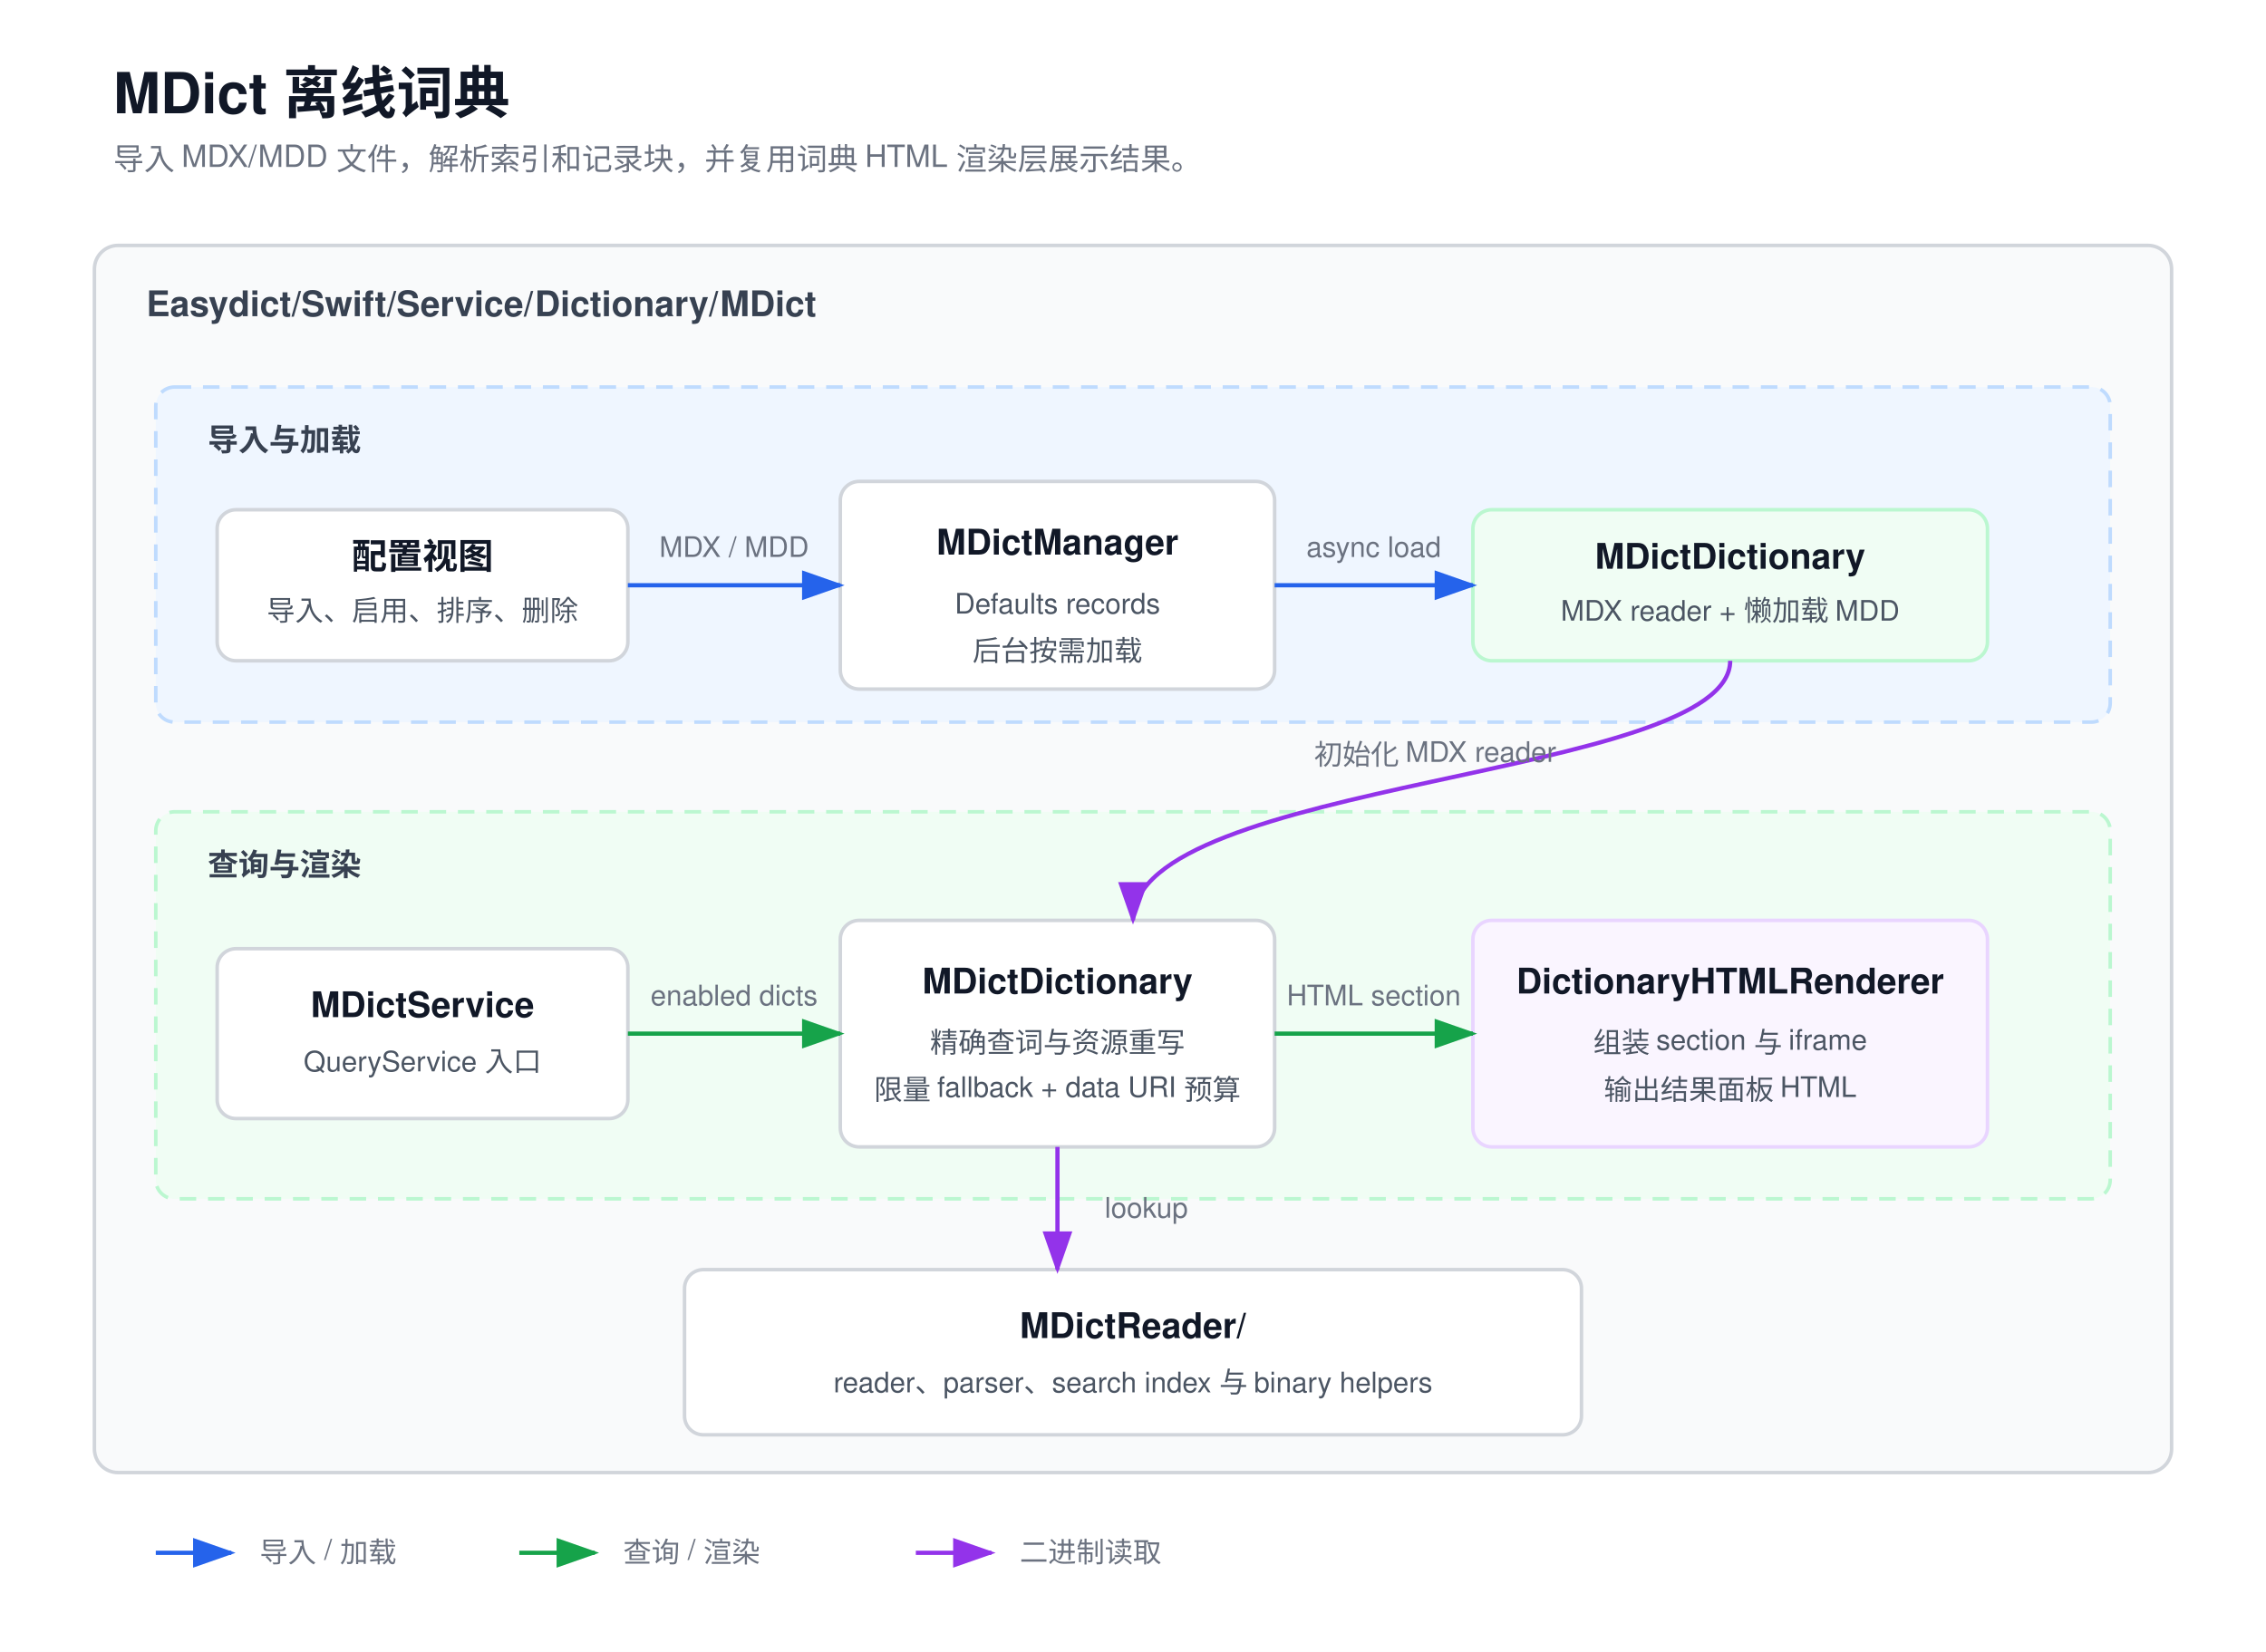
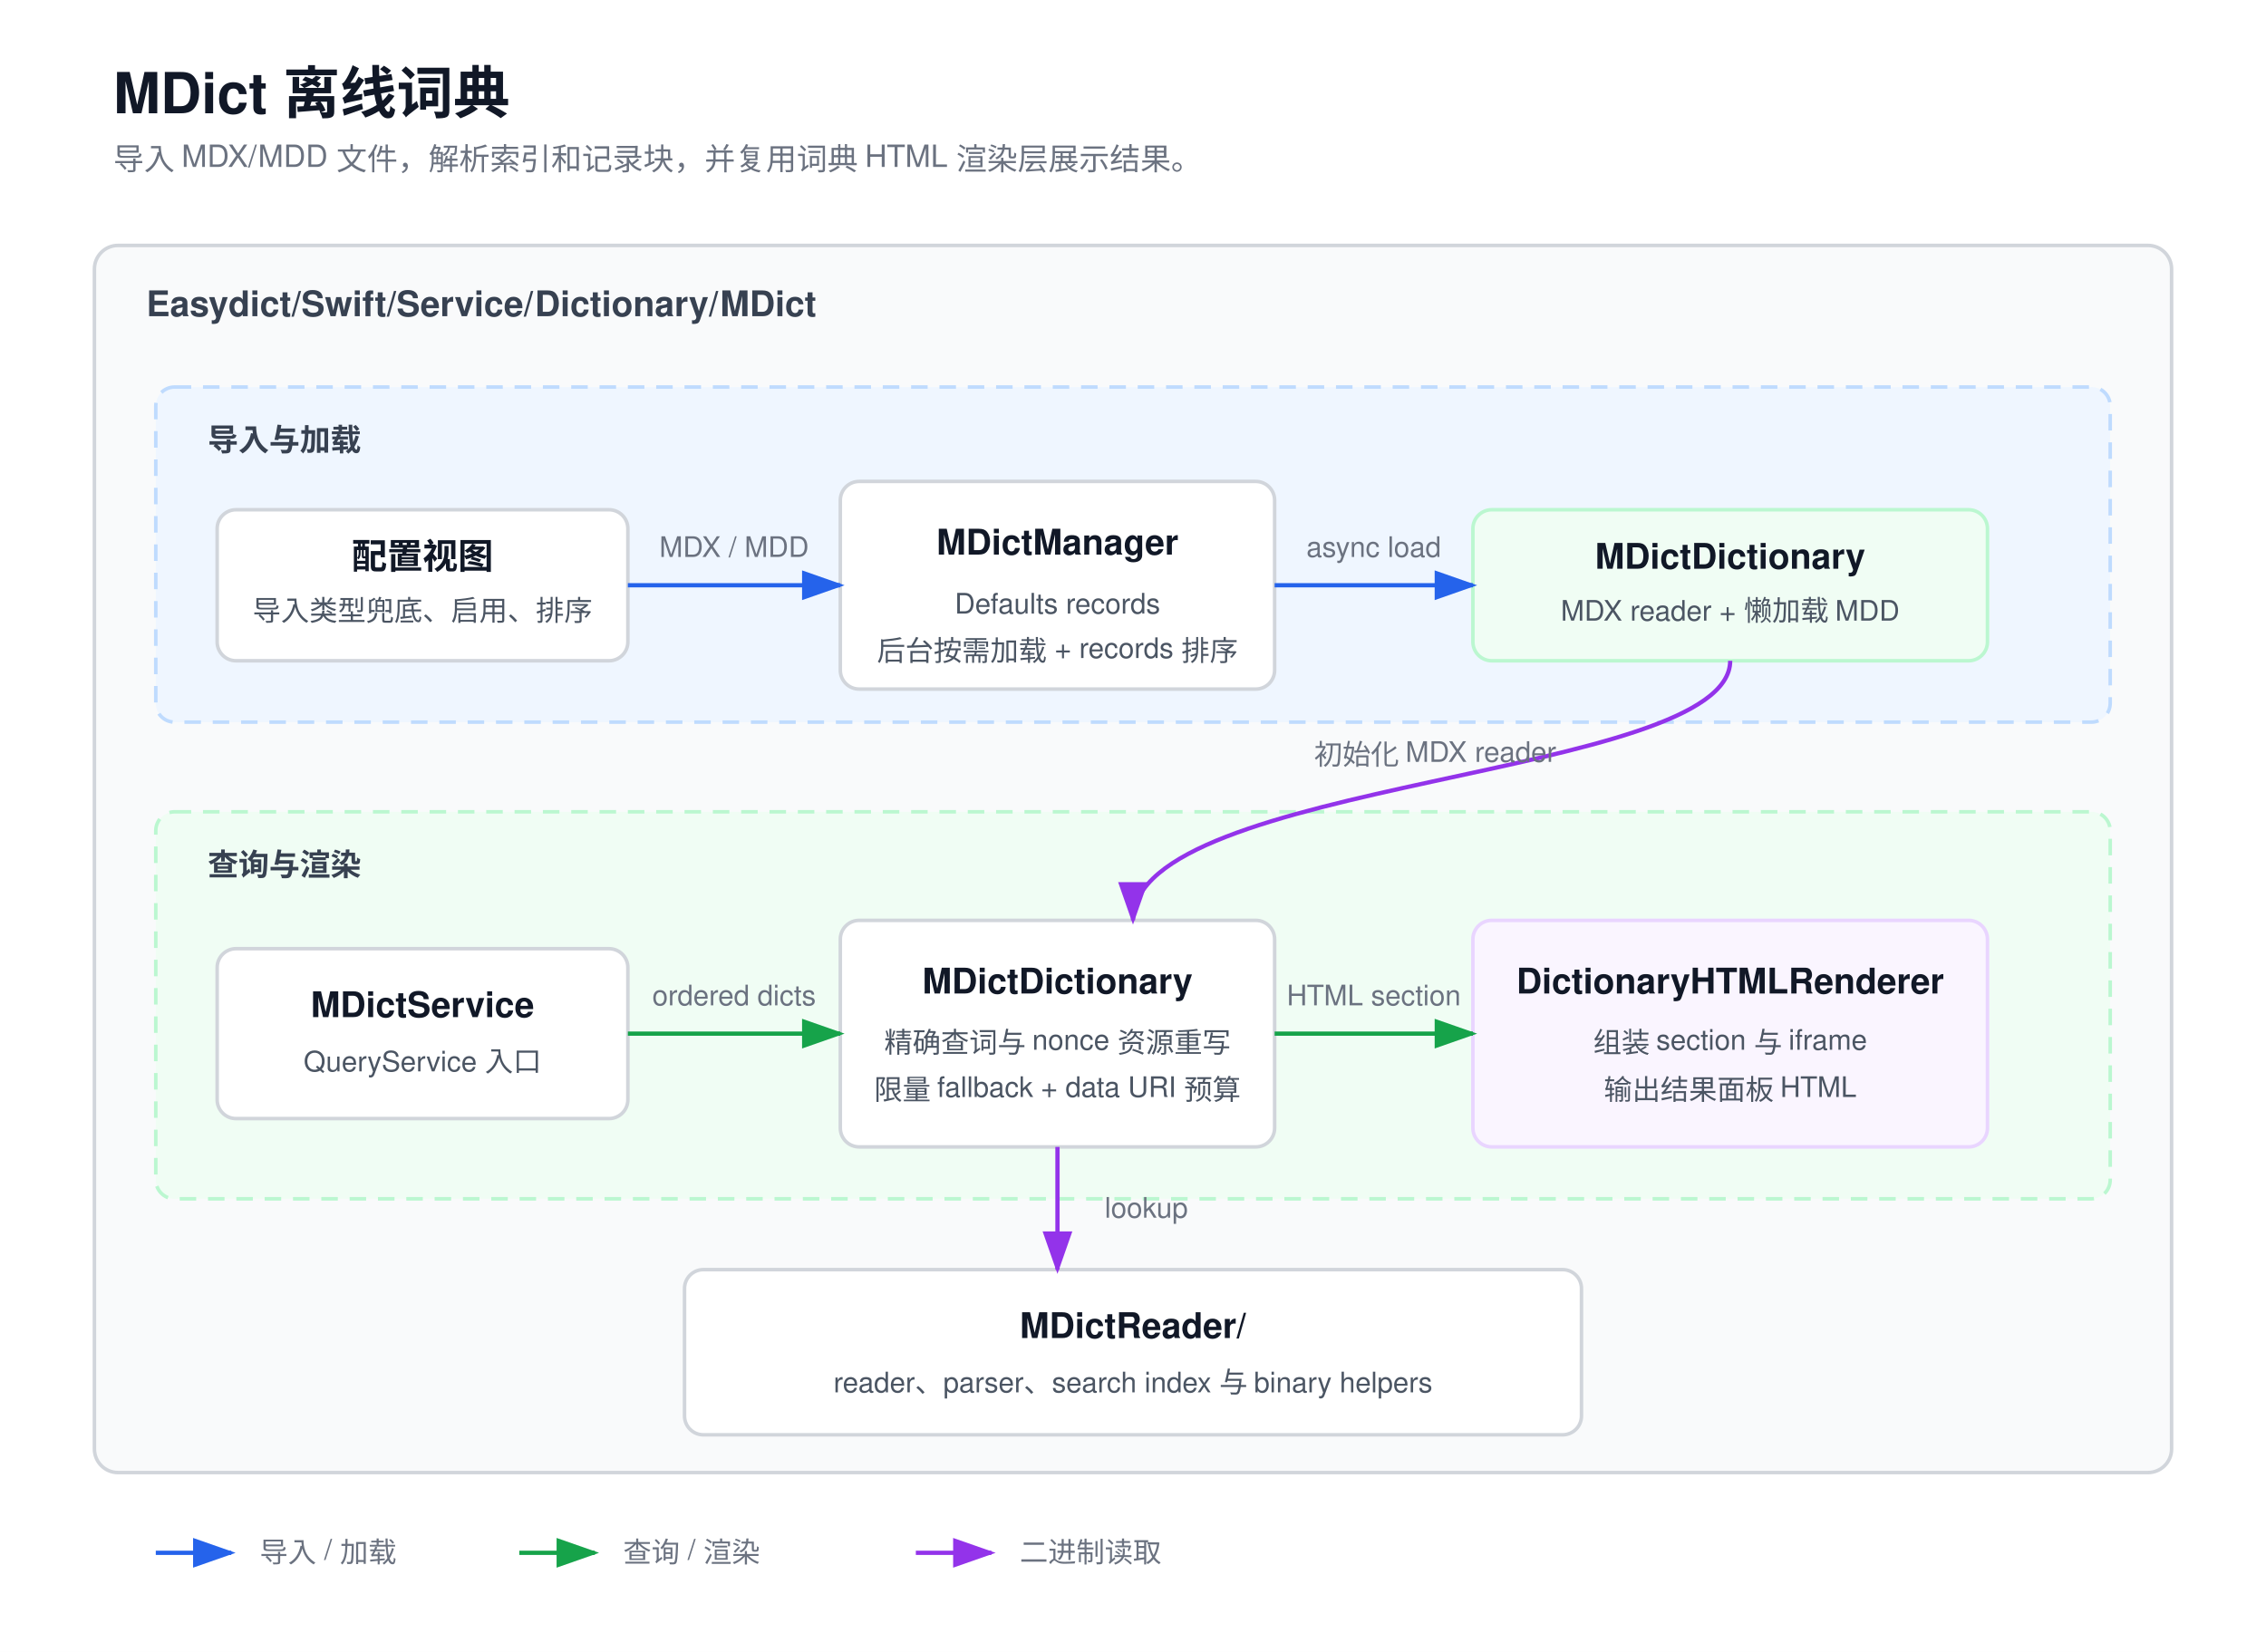
<svg xmlns="http://www.w3.org/2000/svg" viewBox="0 0 960 700" width="960" height="700" role="img" aria-labelledby="title desc">
  <style>
    text {
      font-family: 'Helvetica Neue', Helvetica, Arial, 'PingFang SC', 'Microsoft YaHei', sans-serif;
    }
    .title { fill: #111827; font-size: 24px; font-weight: 600; }
    .subtitle { fill: #6b7280; font-size: 13px; }
    .group-title { fill: #374151; font-size: 15px; font-weight: 600; }
    .box-title { fill: #111827; font-size: 15px; font-weight: 600; }
    .box-text { fill: #4b5563; font-size: 12px; }
    .label { fill: #6b7280; font-size: 12px; }
    .lane-title { fill: #374151; font-size: 13px; font-weight: 600; }
  </style>
  <defs>
    <marker id="arrow-blue" markerWidth="10" markerHeight="7" refX="9" refY="3.5" orient="auto">
      <polygon points="0 0, 10 3.5, 0 7" fill="#2563eb" />
    </marker>
    <marker id="arrow-green" markerWidth="10" markerHeight="7" refX="9" refY="3.5" orient="auto">
      <polygon points="0 0, 10 3.5, 0 7" fill="#16a34a" />
    </marker>
    <marker id="arrow-purple" markerWidth="10" markerHeight="7" refX="9" refY="3.5" orient="auto">
      <polygon points="0 0, 10 3.5, 0 7" fill="#9333ea" />
    </marker>
  </defs>
  <rect width="960" height="700" fill="#ffffff" />
  <text x="48" y="48" class="title">MDict 离线词典</text>
  <text x="48" y="72" class="subtitle">导入 MDX/MDD 文件，解析索引和记录块，并复用词典 HTML 渲染层展示结果。</text>
  <rect x="40" y="104" width="880" height="520" rx="10" ry="10" fill="#f9fafb" stroke="#d1d5db" stroke-width="1.5" />
  <text x="62" y="134" class="group-title">Easydict/Swift/Service/Dictionary/MDict</text>
  <rect x="66" y="164" width="828" height="142" rx="8" ry="8" fill="#eff6ff" stroke="#bfdbfe" stroke-width="1.5" stroke-dasharray="7 5" />
  <text x="88" y="191" class="lane-title">导入与加载</text>
  <rect x="92" y="216" width="174" height="64" rx="8" ry="8" fill="#ffffff" stroke="#d1d5db" stroke-width="1.5" />
  <text x="179" y="241" text-anchor="middle" class="box-title">配置视图</text>
-   <text x="179" y="263" text-anchor="middle" class="box-text">导入、启用、排序、删除</text>
+   <text x="179" y="263" text-anchor="middle" class="box-text">导入类型兜底、启用、排序</text>
  <rect x="356" y="204" width="184" height="88" rx="8" ry="8" fill="#ffffff" stroke="#d1d5db" stroke-width="1.5" />
  <text x="448" y="235" text-anchor="middle" class="box-title">MDictManager</text>
  <text x="448" y="260" text-anchor="middle" class="box-text">Defaults records</text>
-   <text x="448" y="280" text-anchor="middle" class="box-text">后台按需加载</text>
+   <text x="448" y="280" text-anchor="middle" class="box-text">后台按需加载 + records 排序</text>
  <rect x="624" y="216" width="218" height="64" rx="8" ry="8" fill="#f0fdf4" stroke="#bbf7d0" stroke-width="1.5" />
  <text x="733" y="241" text-anchor="middle" class="box-title">MDictDictionary</text>
  <text x="733" y="263" text-anchor="middle" class="box-text">MDX reader + 懒加载 MDD</text>
  <path d="M266 248 H356" stroke="#2563eb" stroke-width="1.8" fill="none" marker-end="url(#arrow-blue)" />
  <text x="311" y="236" text-anchor="middle" class="label">MDX / MDD</text>
  <path d="M540 248 H624" stroke="#2563eb" stroke-width="1.8" fill="none" marker-end="url(#arrow-blue)" />
  <text x="582" y="236" text-anchor="middle" class="label">async load</text>
  <rect x="66" y="344" width="828" height="164" rx="8" ry="8" fill="#f0fdf4" stroke="#bbf7d0" stroke-width="1.5" stroke-dasharray="7 5" />
  <text x="88" y="371" class="lane-title">查询与渲染</text>
  <rect x="92" y="402" width="174" height="72" rx="8" ry="8" fill="#ffffff" stroke="#d1d5db" stroke-width="1.5" />
  <text x="179" y="431" text-anchor="middle" class="box-title">MDictService</text>
  <text x="179" y="454" text-anchor="middle" class="box-text">QueryService 入口</text>
  <rect x="356" y="390" width="184" height="96" rx="8" ry="8" fill="#ffffff" stroke="#d1d5db" stroke-width="1.5" />
  <text x="448" y="421" text-anchor="middle" class="box-title">MDictDictionary</text>
-   <text x="448" y="446" text-anchor="middle" class="box-text">精确查词与资源重写</text>
+   <text x="448" y="446" text-anchor="middle" class="box-text">精确查词与 nonce 资源重写</text>
  <text x="448" y="466" text-anchor="middle" class="box-text">限量 fallback + data URI 预算</text>
  <rect x="624" y="390" width="218" height="96" rx="8" ry="8" fill="#faf5ff" stroke="#e9d5ff" stroke-width="1.5" />
  <text x="733" y="421" text-anchor="middle" class="box-title">DictionaryHTMLRenderer</text>
  <text x="733" y="446" text-anchor="middle" class="box-text">组装 section 与 iframe</text>
  <text x="733" y="466" text-anchor="middle" class="box-text">输出结果面板 HTML</text>
  <path d="M266 438 H356" stroke="#16a34a" stroke-width="1.8" fill="none" marker-end="url(#arrow-green)" />
-   <text x="311" y="426" text-anchor="middle" class="label">enabled dicts</text>
+   <text x="311" y="426" text-anchor="middle" class="label">ordered dicts</text>
  <path d="M540 438 H624" stroke="#16a34a" stroke-width="1.8" fill="none" marker-end="url(#arrow-green)" />
  <text x="582" y="426" text-anchor="middle" class="label">HTML section</text>
  <rect x="290" y="538" width="380" height="70" rx="8" ry="8" fill="#ffffff" stroke="#d1d5db" stroke-width="1.5" />
  <text x="480" y="567" text-anchor="middle" class="box-title">MDictReader/</text>
  <text x="480" y="590" text-anchor="middle" class="box-text">reader、parser、search index 与 binary helpers</text>
  <path d="M733 280 C733 330 480 330 480 390" stroke="#9333ea" stroke-width="1.8" fill="none" marker-end="url(#arrow-purple)" />
  <text x="608" y="324" text-anchor="middle" class="label">初始化 MDX reader</text>
  <path d="M448 486 V538" stroke="#9333ea" stroke-width="1.8" fill="none" marker-end="url(#arrow-purple)" />
  <text x="468" y="516" class="label">lookup</text>
  <g transform="translate(66, 650)">
    <line x1="0" y1="8" x2="32" y2="8" stroke="#2563eb" stroke-width="1.8" marker-end="url(#arrow-blue)" />
    <text x="44" y="12" class="label">导入 / 加载</text>
    <line x1="154" y1="8" x2="186" y2="8" stroke="#16a34a" stroke-width="1.8" marker-end="url(#arrow-green)" />
    <text x="198" y="12" class="label">查询 / 渲染</text>
    <line x1="322" y1="8" x2="354" y2="8" stroke="#9333ea" stroke-width="1.8" marker-end="url(#arrow-purple)" />
    <text x="366" y="12" class="label">二进制读取</text>
  </g>
</svg>
